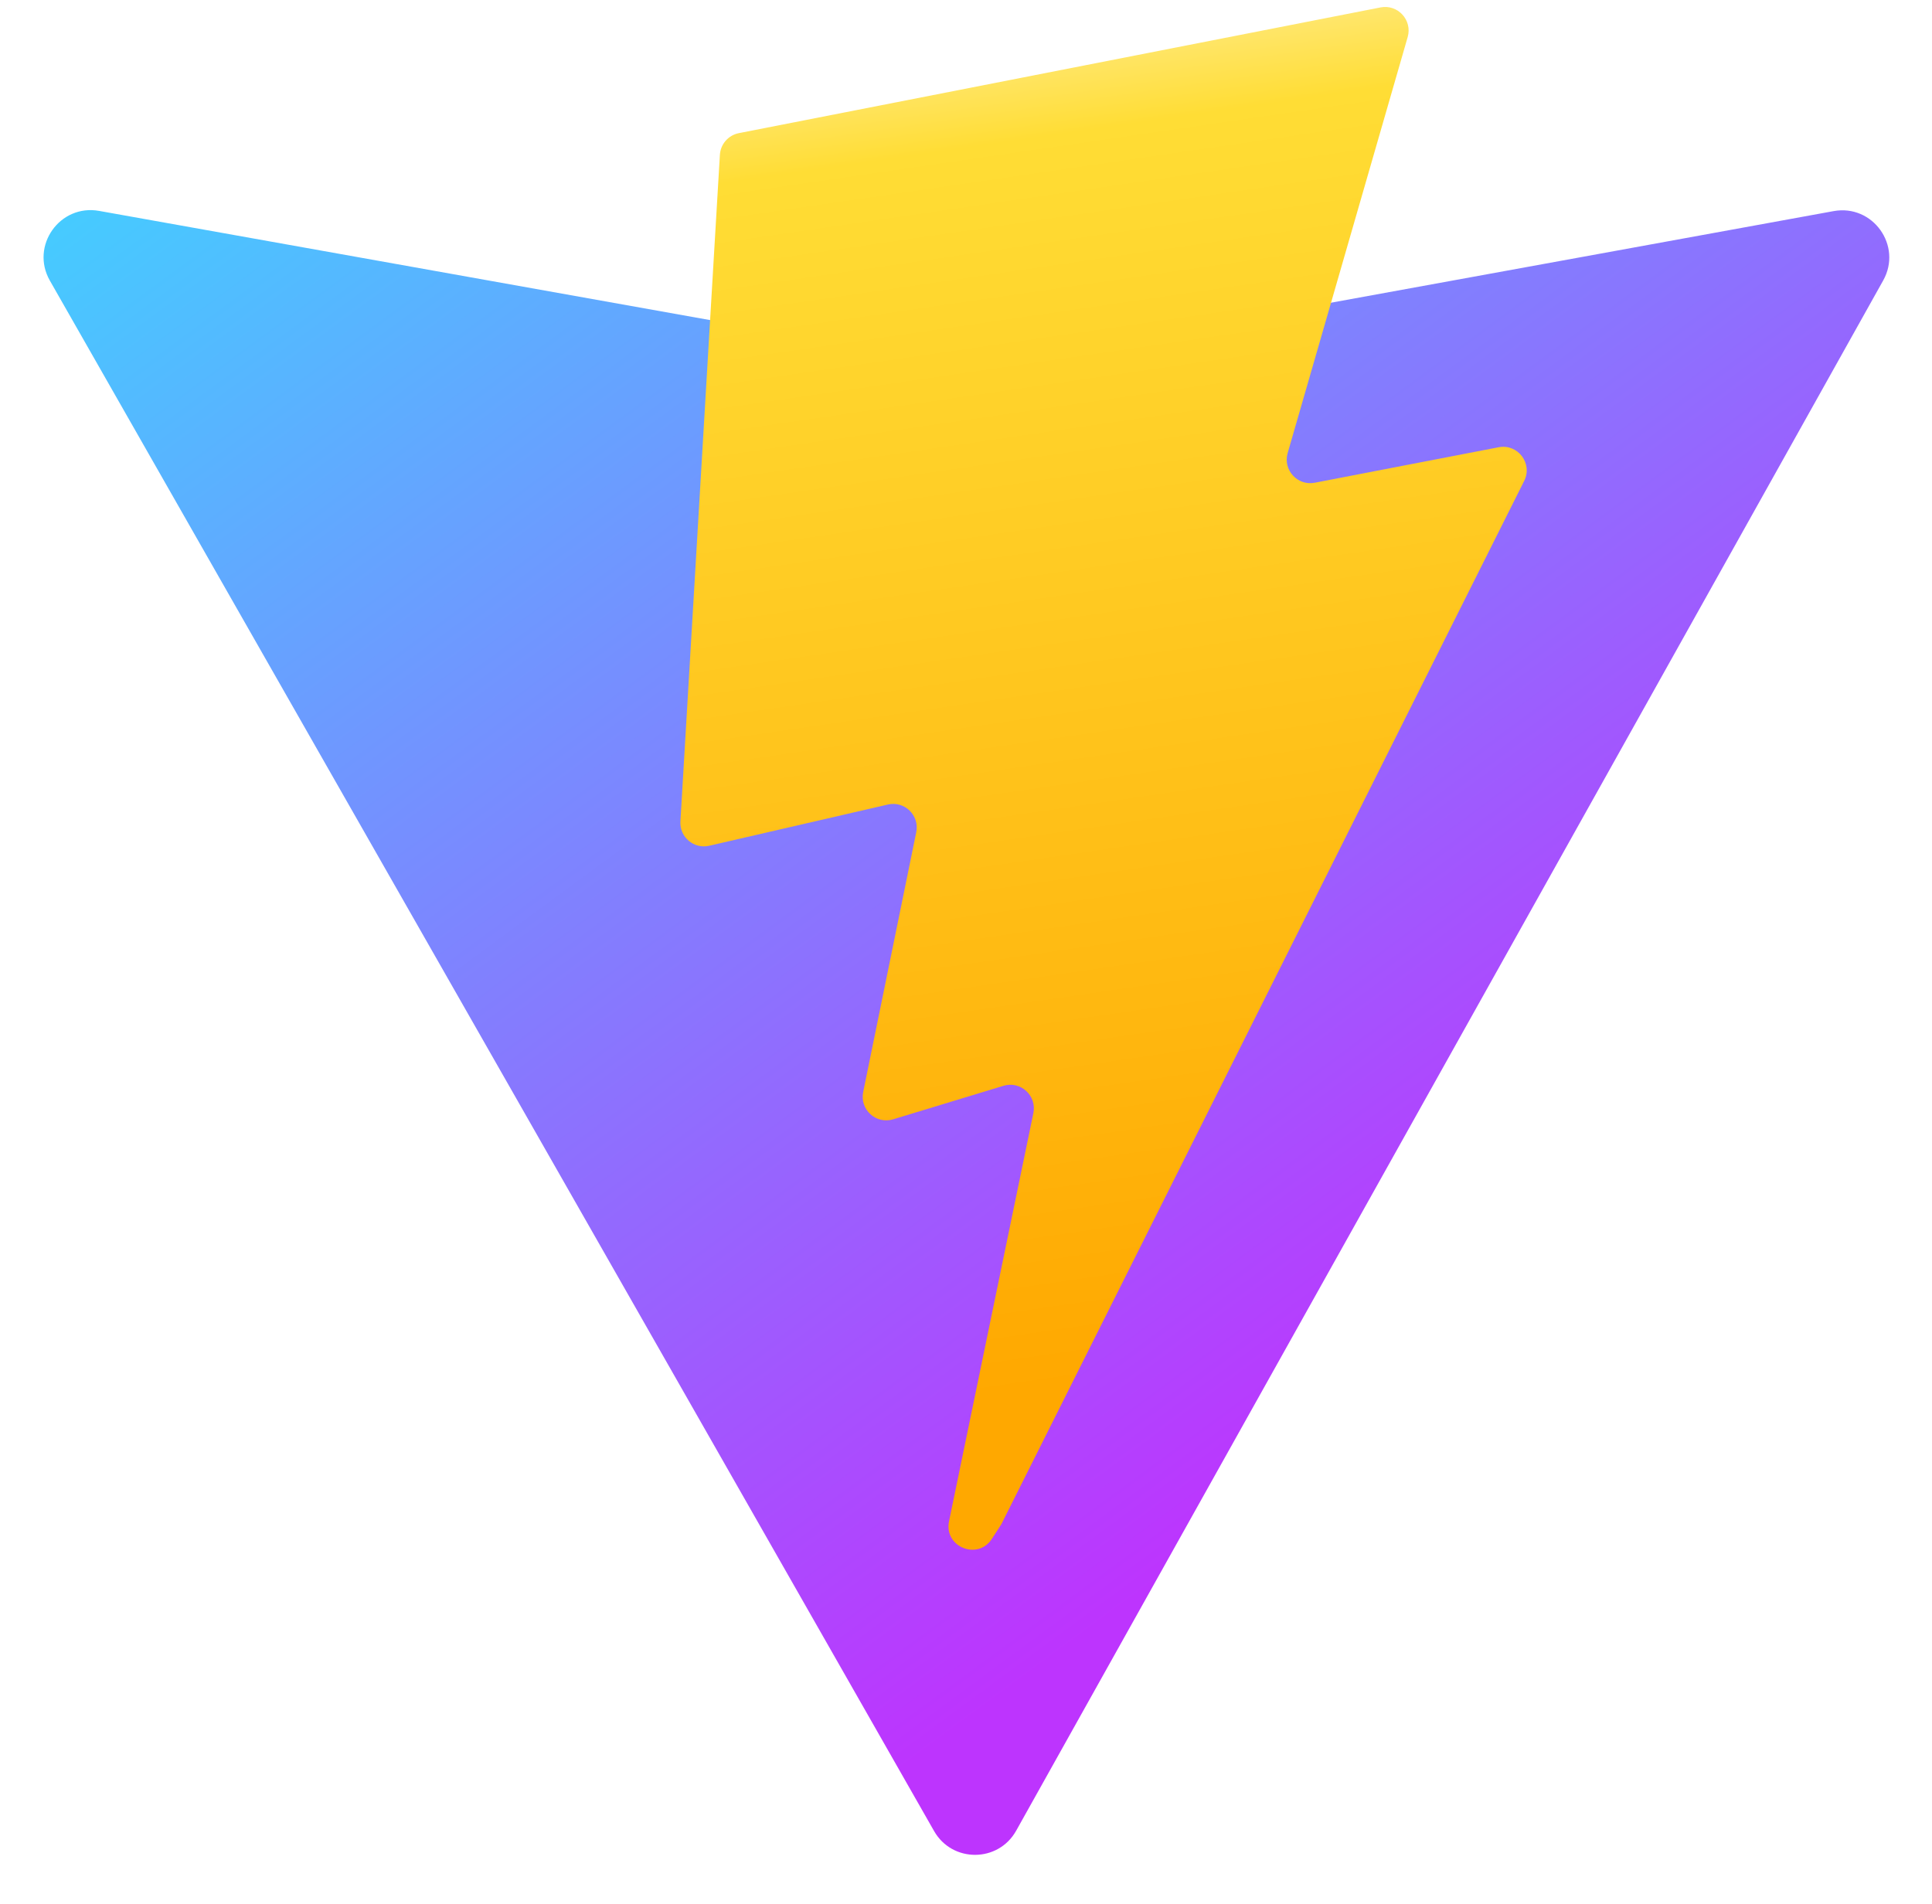
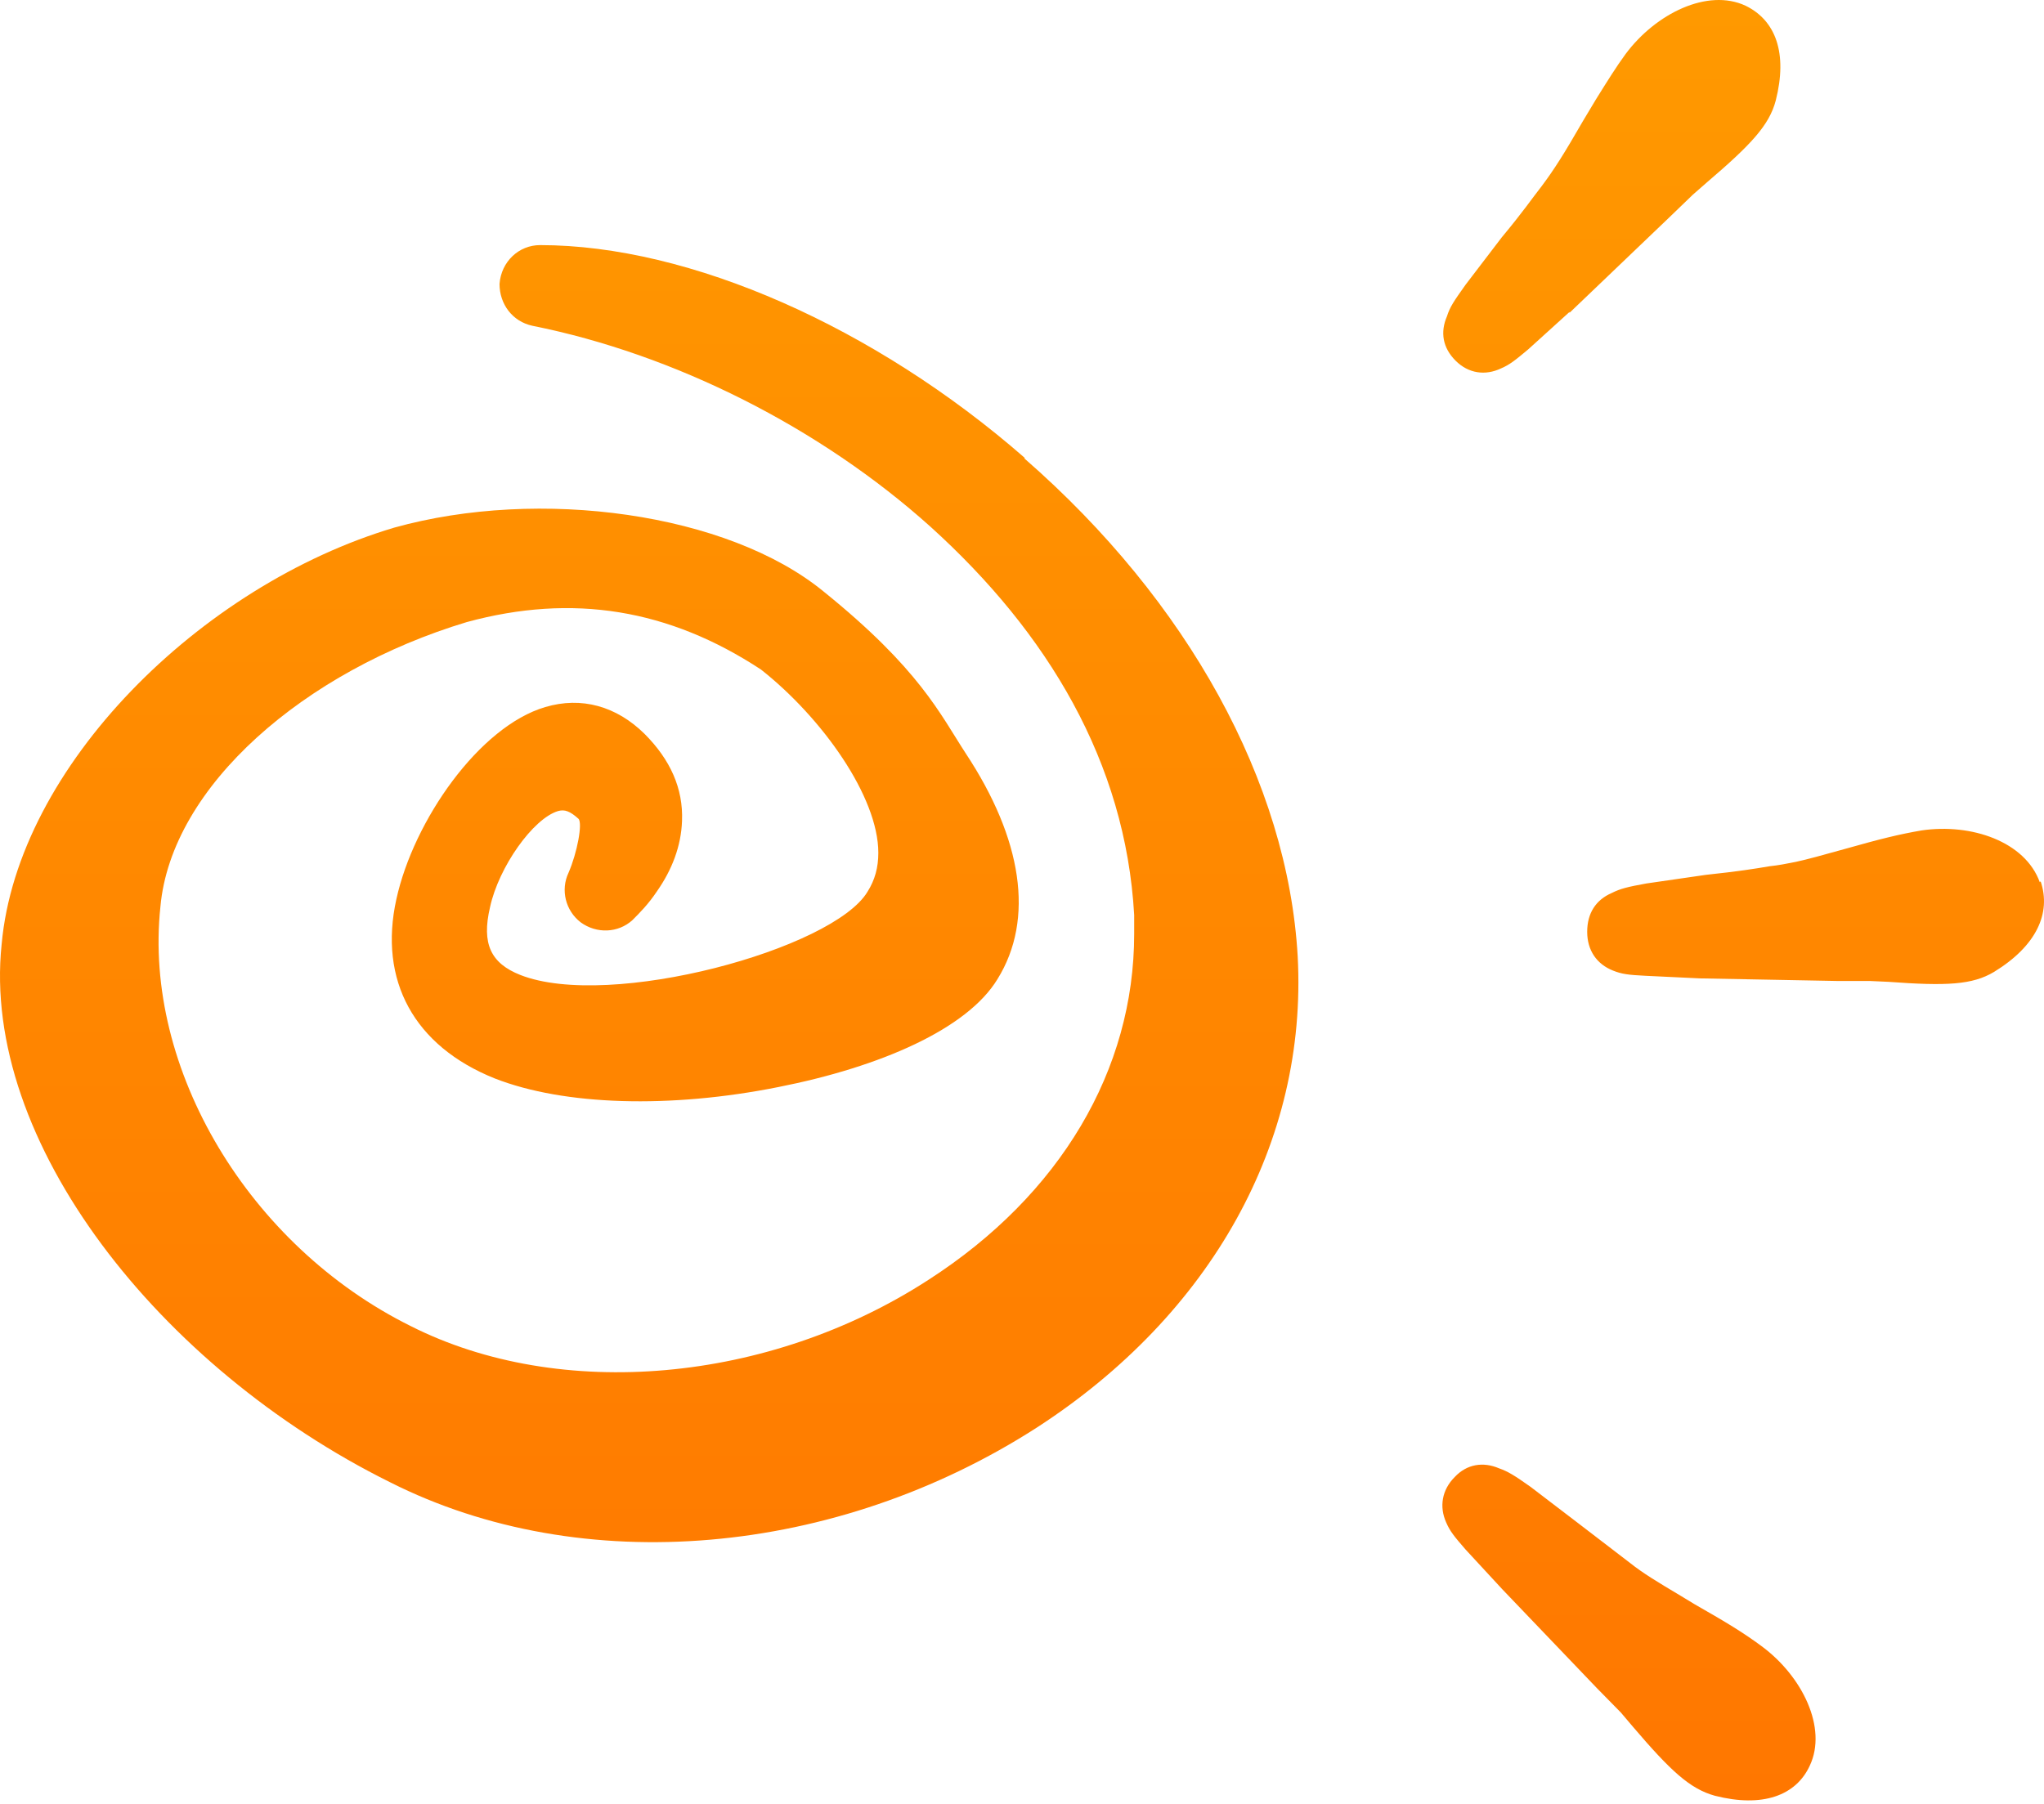
- <svg xmlns="http://www.w3.org/2000/svg" width="410" height="404" viewBox="0 0 410 404" fill="none">
-   <path d="M399.641 59.525L215.643 388.545C211.844 395.338 202.084 395.378 198.228 388.618L10.582 59.556C6.381 52.19 12.68 43.267 21.028 44.759L205.223 77.682C206.398 77.892 207.601 77.89 208.776 77.676L389.119 44.806C397.439 43.289 403.768 52.143 399.641 59.525Z" fill="url(#paint0_linear)" />
-   <path d="M292.965 1.574L156.801 28.255C154.563 28.694 152.906 30.59 152.771 32.866L144.395 174.33C144.198 177.662 147.258 180.248 150.51 179.498L188.42 170.749C191.967 169.931 195.172 173.055 194.443 176.622L183.18 231.775C182.422 235.487 185.907 238.661 189.532 237.56L212.947 230.446C216.577 229.344 220.065 232.527 219.297 236.242L201.398 322.875C200.278 328.294 207.486 331.249 210.492 326.603L212.5 323.5L323.454 102.072C325.312 98.365 322.108 94.137 318.036 94.923L279.014 102.454C275.347 103.161 272.227 99.746 273.262 96.158L298.731 7.867C299.767 4.273 296.636 0.855 292.965 1.574Z" fill="url(#paint1_linear)" />
+ <svg xmlns="http://www.w3.org/2000/svg" width="400" height="353" viewBox="0 0 400 353" fill="none">
+   <path fill-rule="evenodd" clip-rule="evenodd" d="M200.507 89.77C232.422 117.633 252.01 153.094 253.952 187.204C255.894 223.509 237.066 257.282 202.955 279.403C163.61 304.732 113.88 309.123 76.308 290.126C31.222 267.752 -3.733 223.425 0.32 184.84C3.444 150.054 39.158 114.593 77.152 103.279C105.606 95.343 142.418 100.409 161.162 115.775C179.99 130.973 183.958 139.754 189.024 147.521C200 164.154 202.533 179.858 195.188 191.679C189.277 201.388 172.391 208.818 152.296 212.787C131.189 217.008 110.418 216.417 96.825 211.098C81.036 204.766 74.028 191.932 77.575 175.975C80.952 160.608 93.785 142.202 106.703 138.403C113.796 136.292 120.635 138.234 126.123 143.637C131.189 148.703 133.721 154.36 133.468 160.693C133.299 165.59 131.526 170.233 128.571 174.455C126.883 176.988 125.194 178.676 123.759 180.112C120.972 182.645 116.751 182.814 113.627 180.534C110.672 178.254 109.659 174.202 111.263 170.824C112.951 166.94 114.049 161.115 113.205 160.27C111.516 158.751 110.503 158.413 109.236 158.751C104.339 160.186 97.585 169.727 95.896 177.579C94.208 184.755 96.065 188.555 101.806 190.835C119.368 197.758 163.104 185.769 169.774 174.539C171.209 172.26 171.884 169.811 171.884 166.94C171.884 155.964 160.908 140.513 148.919 131.057C130.935 119.237 112.107 116.113 91.337 121.77C59.675 131.31 33.501 153.854 31.391 177.494C28.013 209.241 48.699 243.857 80.361 259.562C109.574 274.337 150.439 270.791 181.679 250.528C207.515 233.895 221.952 209.409 221.952 182.814V179.099C220.264 149.21 205.066 123.88 182.101 103.11C160.486 83.691 132.033 69.338 104.171 63.765C100.287 62.921 97.754 59.544 97.754 55.575C98.091 51.185 101.553 47.977 105.69 47.977C134.988 47.977 171.209 64.019 200.507 89.601V89.77ZM399.343 172.513C401.453 178.761 398.498 185.178 390.224 190.244C386.002 192.776 380.937 193.03 369.538 192.185L365.823 192.017H359.407L332.642 191.51L322.003 191.003C318.626 190.835 317.36 190.666 315.671 189.99C312.463 188.724 310.605 186.022 310.605 182.391C310.605 178.761 312.294 176.143 315.418 174.793C317.106 173.948 318.457 173.611 322.172 172.935L333.824 171.246C340.156 170.571 343.365 170.064 346.32 169.558C348.008 169.389 349.697 169.051 351.386 168.714C354.087 168.122 356.114 167.531 361.011 166.181C368.187 164.154 371.649 163.31 376.04 162.55C385.834 161.115 396.303 164.745 399.174 172.682L399.343 172.513ZM307.144 61.063L299.038 68.409C296.505 70.52 295.492 71.364 293.719 72.124C290.679 73.559 287.387 73.137 284.854 70.604C282.321 68.071 281.814 65.032 283.165 61.908C283.756 60.05 284.516 58.953 286.796 55.744L293.888 46.457C298.109 41.391 299.798 38.858 301.656 36.494C304.189 33.117 306.046 30.162 309.845 23.576L312.378 19.354C314.489 15.977 316.262 13.107 318.12 10.573C324.03 2.637 334.162 -2.344 341.592 1.117C347.502 3.988 349.866 10.405 347.502 19.692C346.235 24.505 342.689 28.304 333.993 35.734L331.291 38.098L326.563 42.657L307.144 61.232V61.063ZM344.716 322.21C352.736 328.12 357.634 338.252 354.172 345.597C351.47 351.507 344.884 353.872 335.597 351.507C330.7 350.157 326.901 346.61 319.555 337.998L317.191 335.212L312.547 330.484L293.972 311.065L286.796 303.297C284.6 300.764 283.756 299.751 282.996 297.978C281.645 294.938 282.152 291.646 284.685 289.113C287.049 286.58 290.257 286.073 293.381 287.424C295.07 288.015 296.336 288.775 299.545 291.055L308.832 298.147L318.964 305.915C321.497 307.941 324.452 309.714 328.842 312.331L331.629 314.02C338.13 317.735 341.169 319.592 344.716 322.21V322.21Z" fill="url(#paint0_linear_36:10)" />
  <defs>
-     <linearGradient id="paint0_linear" x1="6" y1="33" x2="235" y2="344" gradientUnits="userSpaceOnUse">
-       <stop stop-color="#41D1FF" />
-       <stop offset="1" stop-color="#BD34FE" />
-     </linearGradient>
-     <linearGradient id="paint1_linear" x1="194.651" y1="8.818" x2="236.076" y2="292.989" gradientUnits="userSpaceOnUse">
-       <stop stop-color="#FFEA83" />
-       <stop offset="0.083" stop-color="#FFDD35" />
-       <stop offset="1" stop-color="#FFA800" />
+     <linearGradient id="paint0_linear_36:10" x1="200" y1="352.413" x2="200" y2="0" gradientUnits="userSpaceOnUse">
+       <stop stop-color="#FF7700" />
+       <stop offset="1" stop-color="#FF9900" />
    </linearGradient>
  </defs>
</svg>
